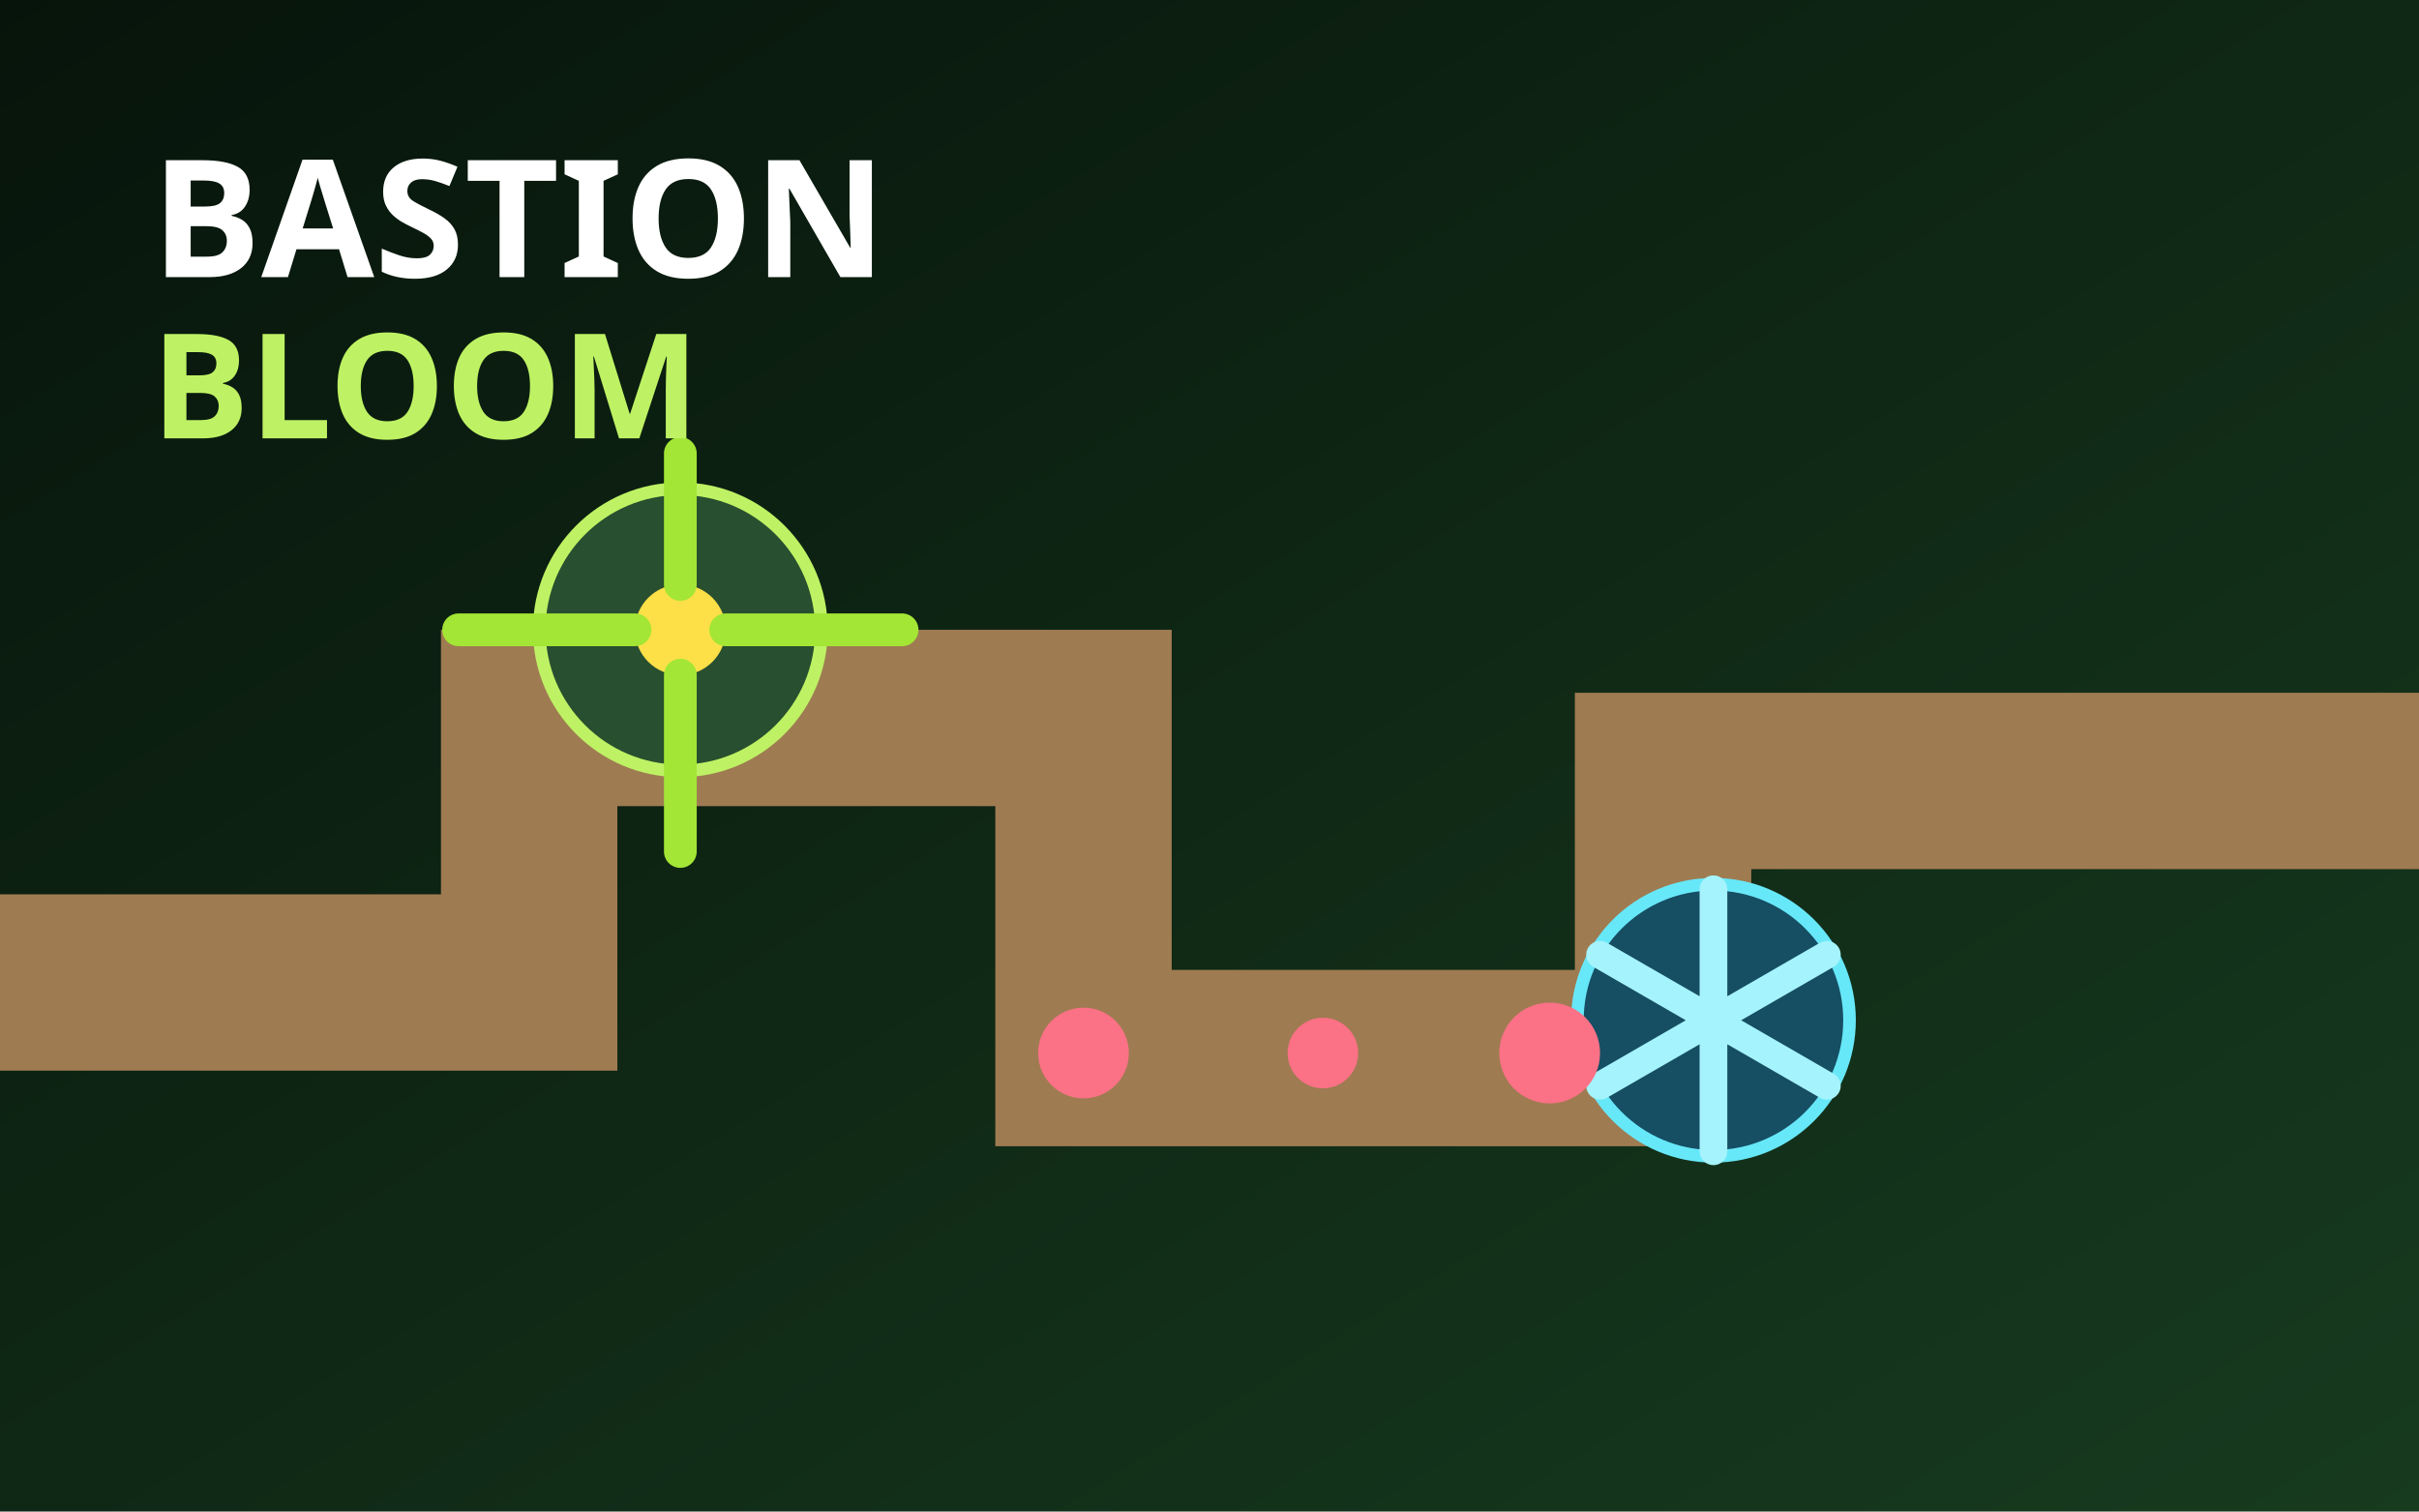
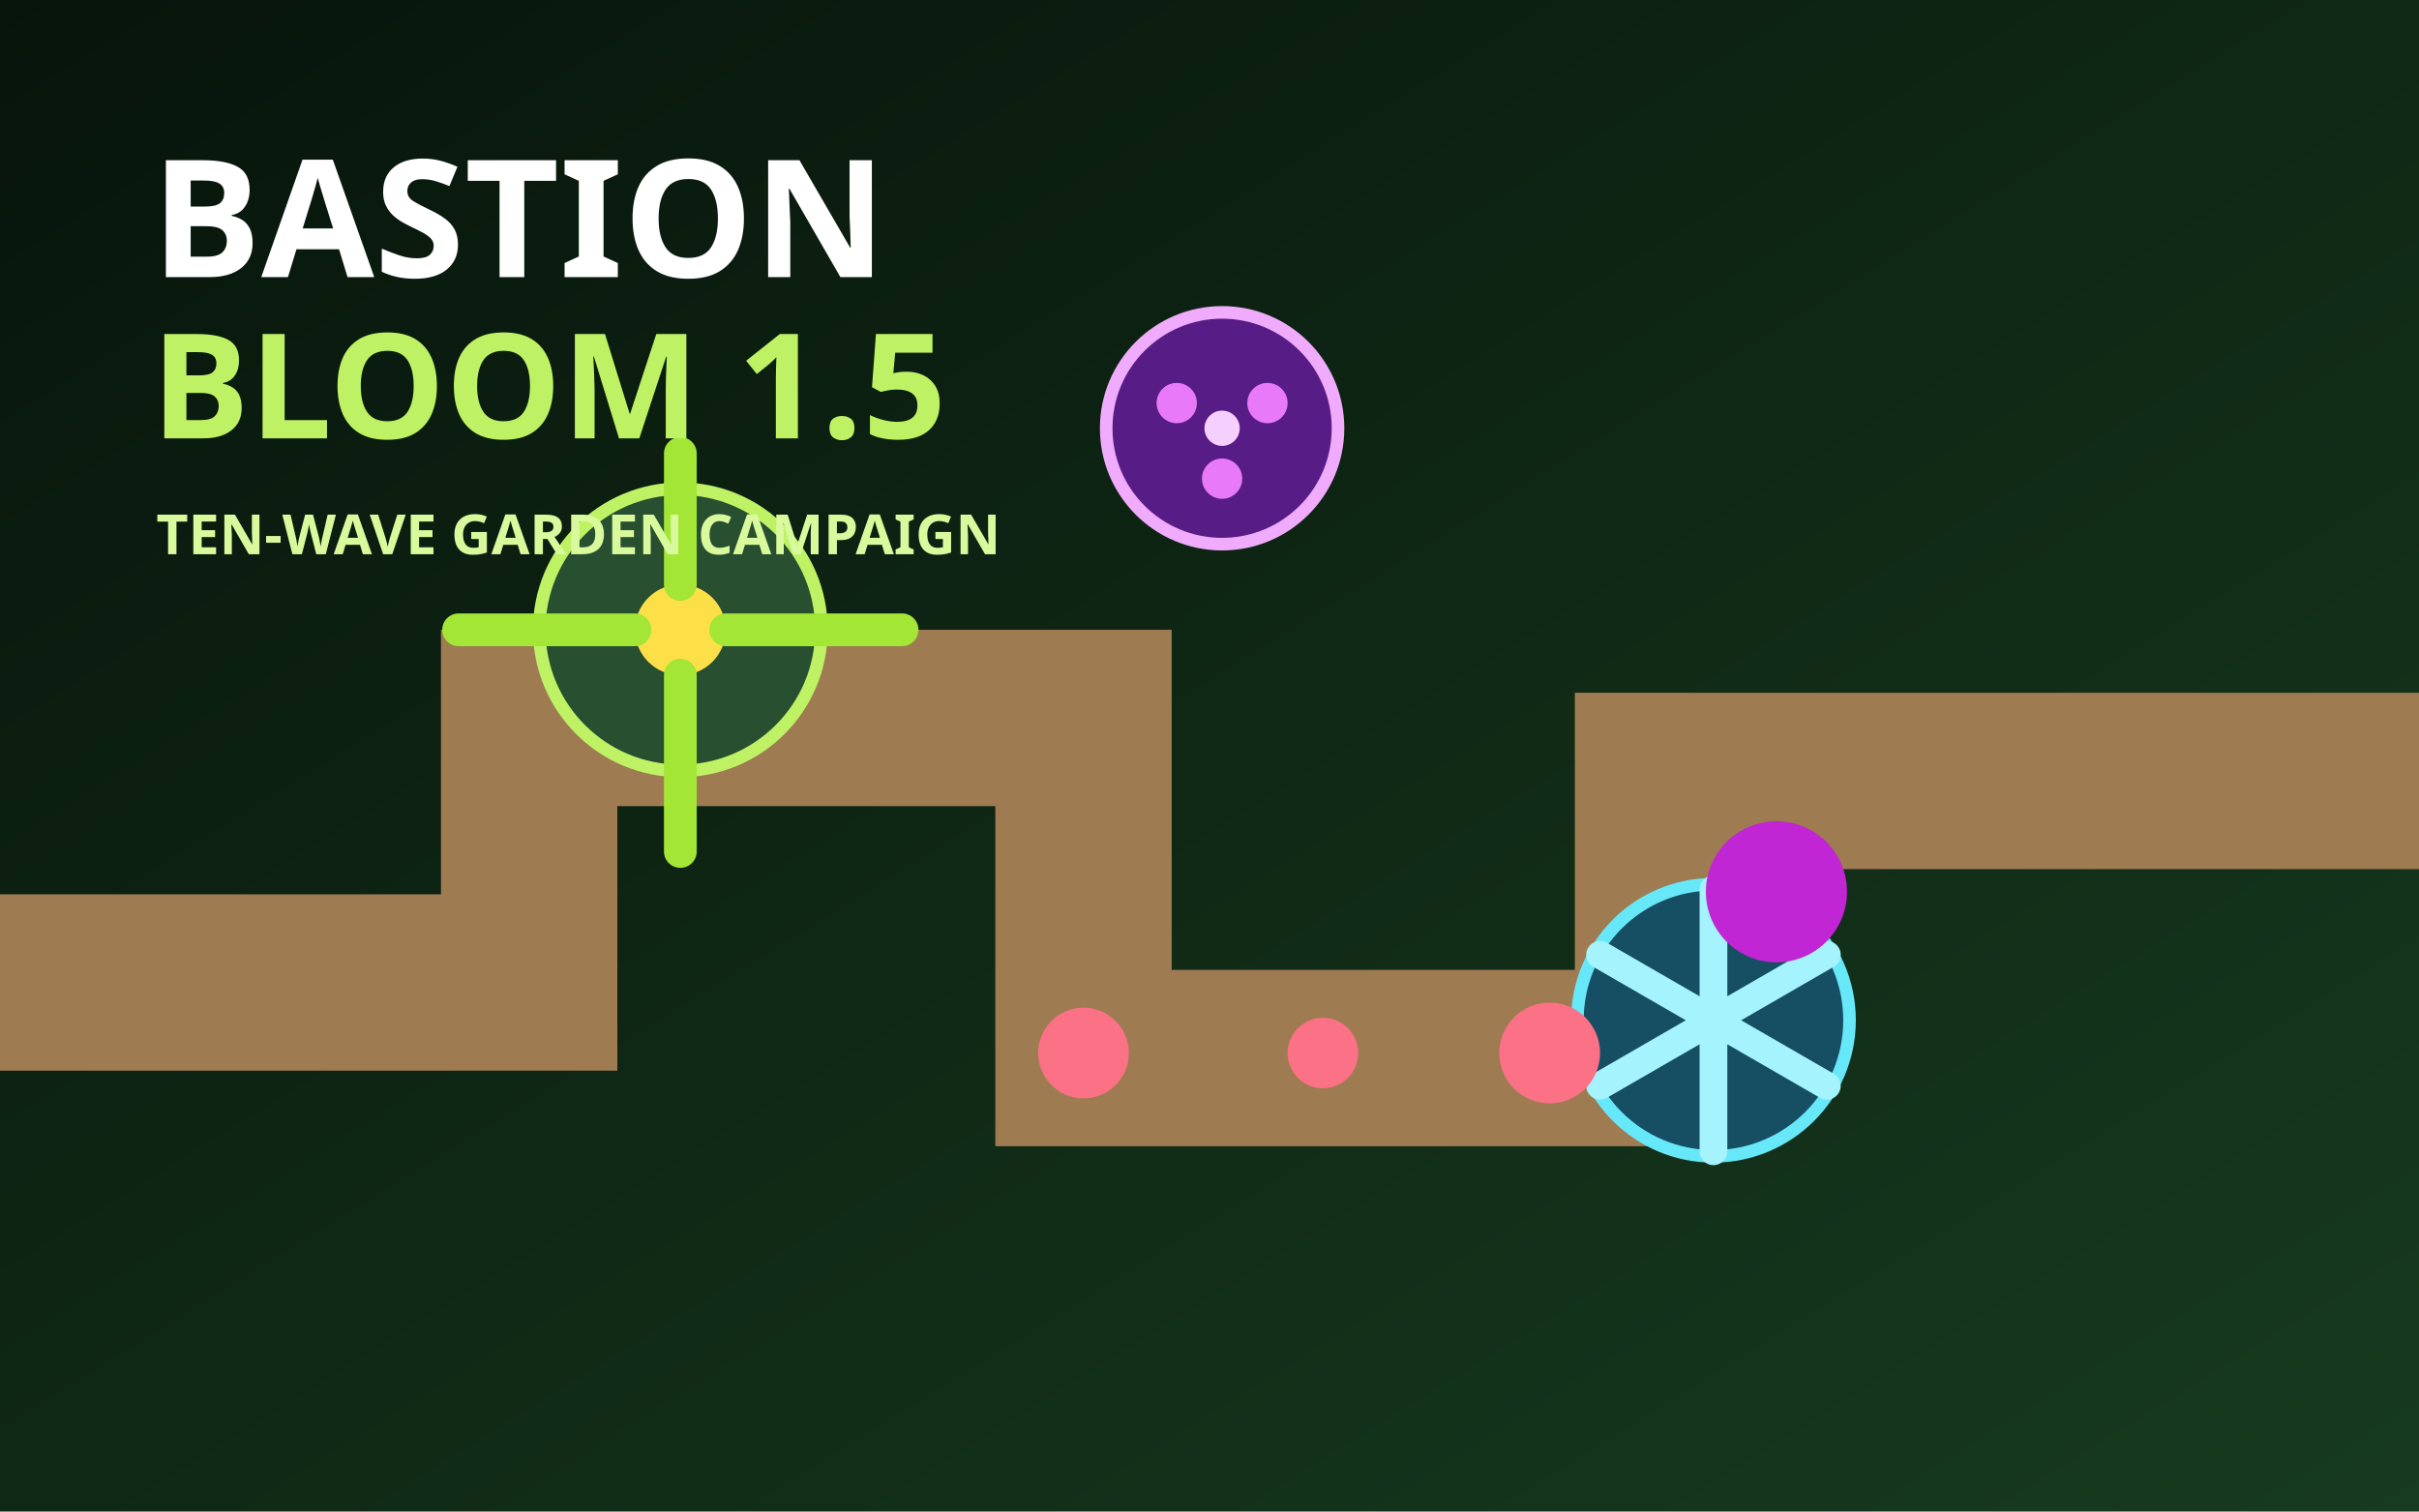
<svg xmlns="http://www.w3.org/2000/svg" viewBox="0 0 960 600">
  <defs>
    <linearGradient id="g" x2="1" y2="1">
      <stop stop-color="#07140b" />
      <stop offset="1" stop-color="#173b1f" />
    </linearGradient>
  </defs>
  <rect width="960" height="600" fill="url(#g)" />
  <path d="M0 390 H210 V285 H430 V420 H660 V310 H960" fill="none" stroke="#9f7b52" stroke-width="70" />
  <g>
    <g transform="translate(270 250)">
      <circle r="56" fill="#284f2f" stroke="#bef264" stroke-width="5" />
      <circle r="18" fill="#fde047" />
      <path d="M0-18V-70M18 0h70M0 18v70M-18 0h-70" stroke="#a3e635" stroke-width="13" stroke-linecap="round" />
    </g>
    <g transform="translate(680 405)">
      <circle r="54" fill="#164e63" stroke="#67e8f9" stroke-width="5" />
      <path d="M0-52V52M-45-26L45 26M-45 26L45-26" stroke="#a5f3fc" stroke-width="11" stroke-linecap="round" />
    </g>
+     <g transform="translate(485 170)">
+       <circle r="46" fill="#581c87" stroke="#f0abfc" stroke-width="5" />
+       <circle r="7" fill="#f5d0fe" />
+       <circle cx="-18" cy="-10" r="8" fill="#e879f9" />
+       <circle cx="18" cy="-10" r="8" fill="#e879f9" />
+       <circle cy="20" r="8" fill="#e879f9" />
+     </g>
  </g>
  <g fill="#fb7185">
    <circle cx="430" cy="418" r="18" />
    <circle cx="525" cy="418" r="14" />
    <circle cx="615" cy="418" r="20" />
+     <circle cx="705" cy="354" r="28" fill="#c026d3" />
  </g>
  <text x="60" y="110" fill="#fff" font-family="system-ui,sans-serif" font-size="65" font-weight="900">BASTION</text>
-   <text x="60" y="174" fill="#bef264" font-family="system-ui,sans-serif" font-size="58" font-weight="900">BLOOM</text>
+   <text x="60" y="174" fill="#bef264" font-family="system-ui,sans-serif" font-size="58" font-weight="900">BLOOM 1.5</text>
+   <text x="62" y="220" fill="#d9f99d" font-family="system-ui,sans-serif" font-size="22" font-weight="700">TEN-WAVE GARDEN CAMPAIGN</text>
</svg>
